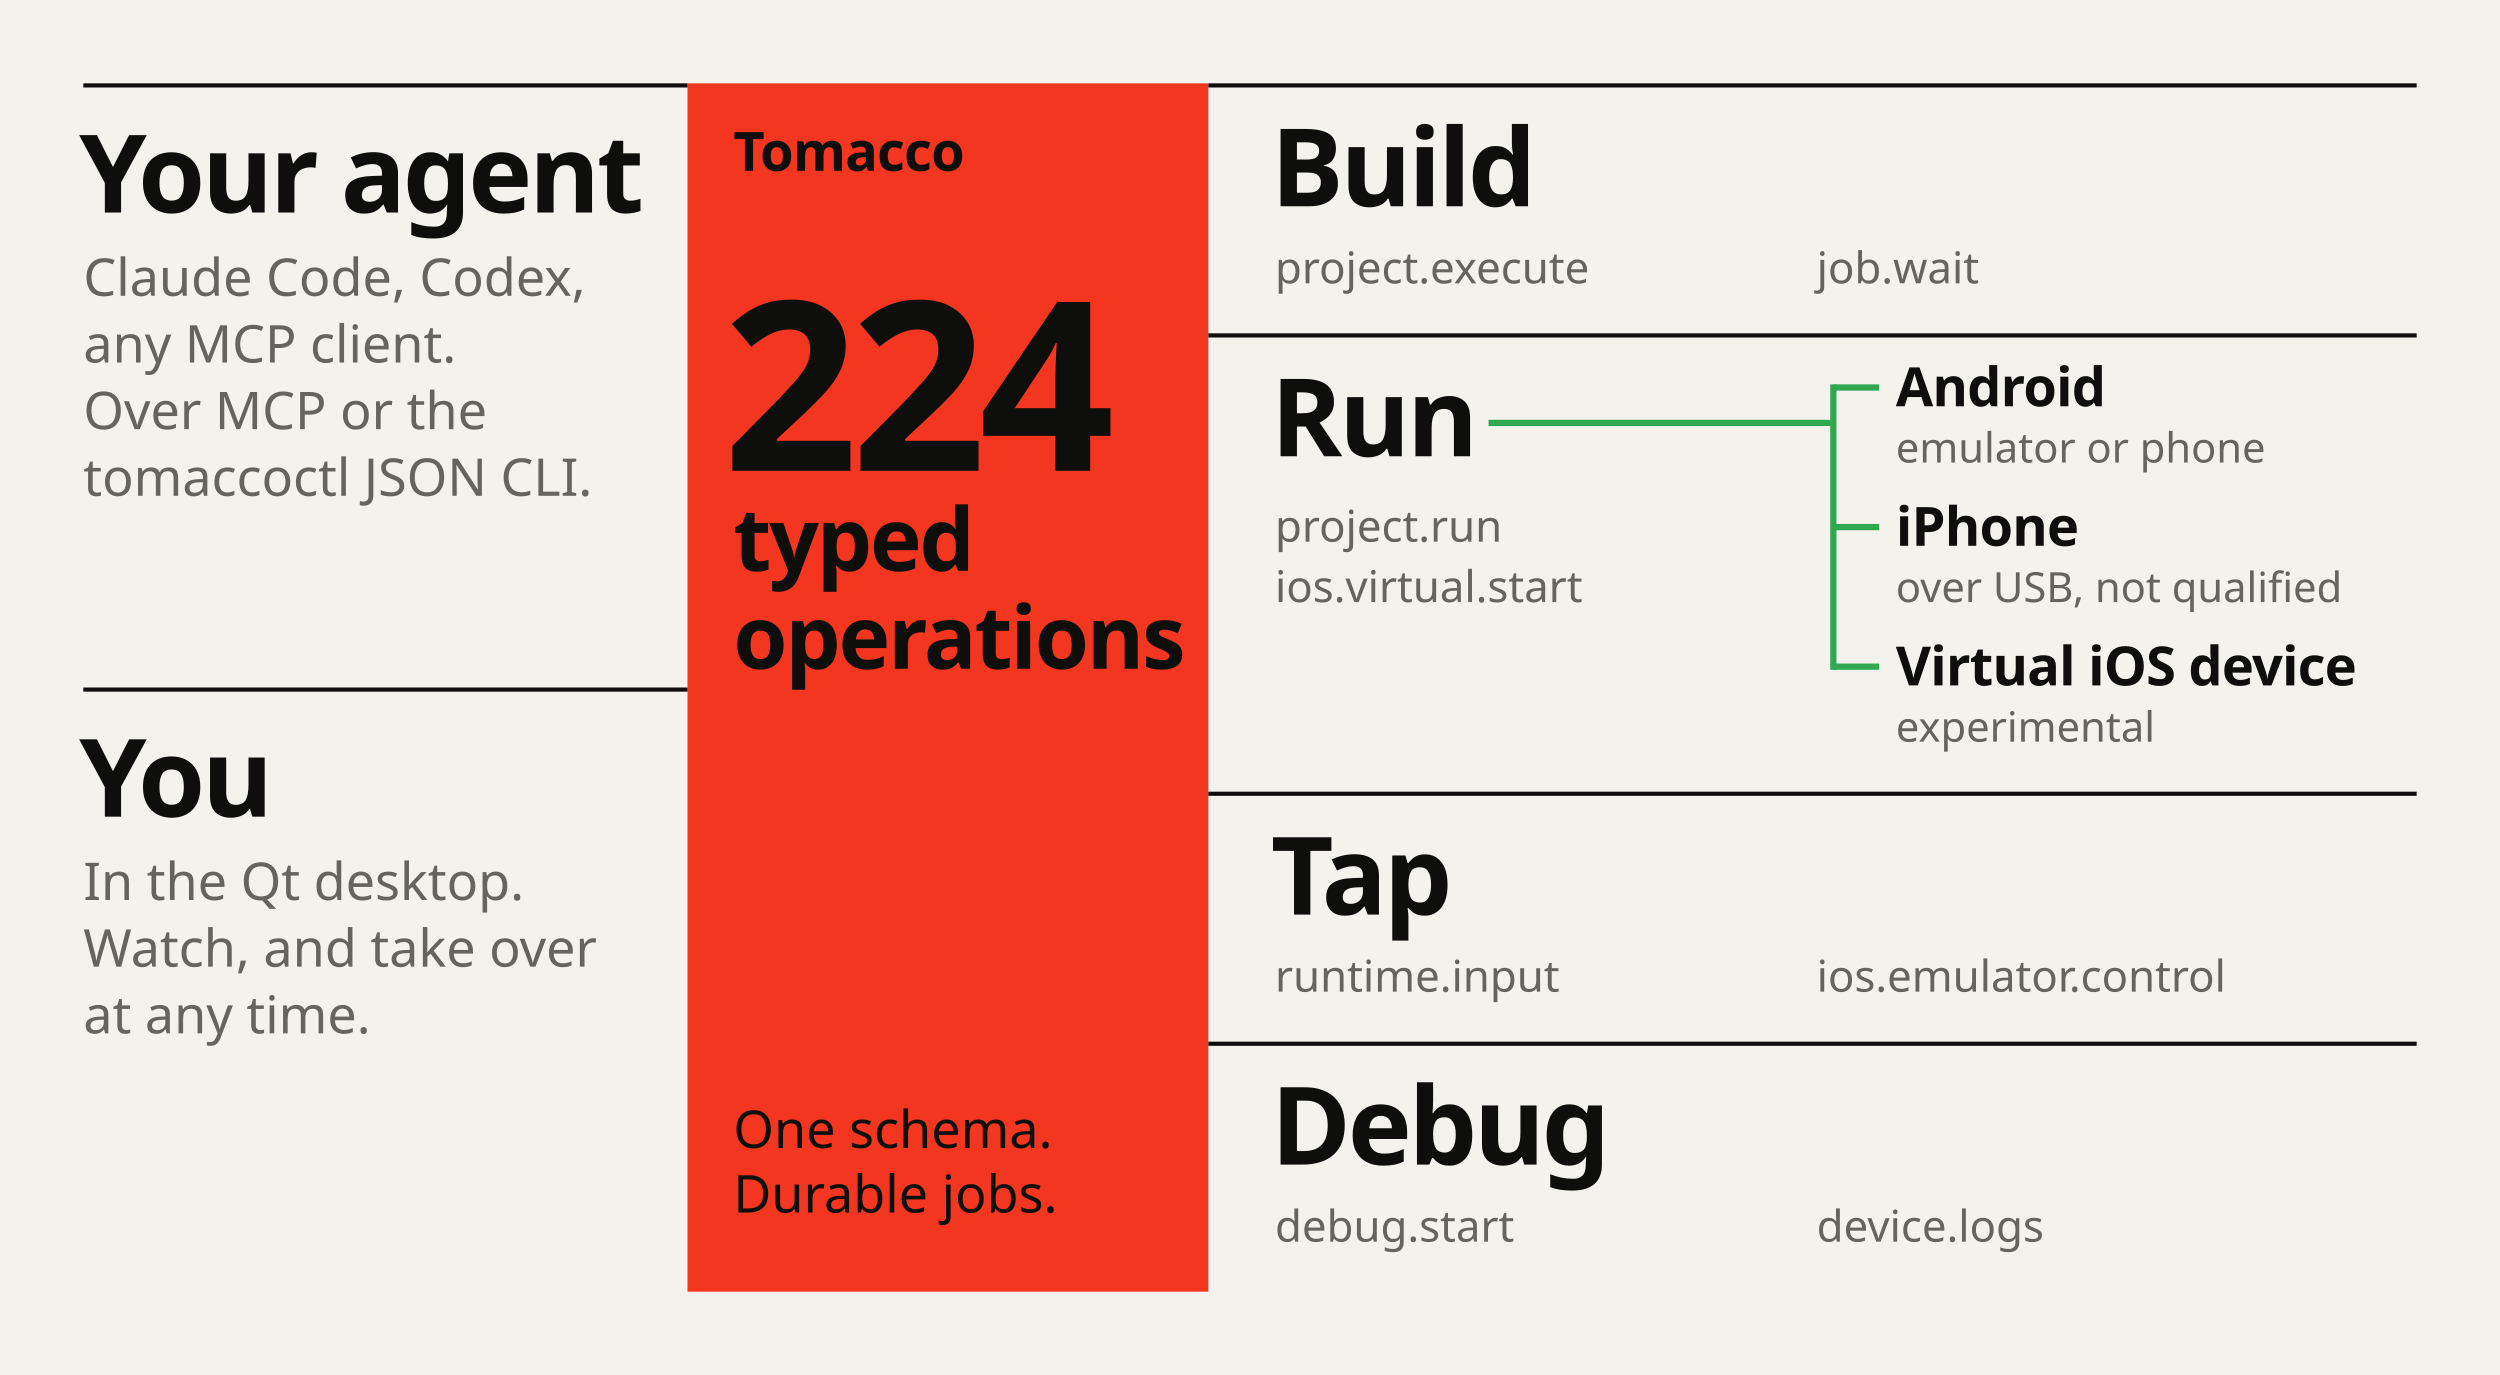
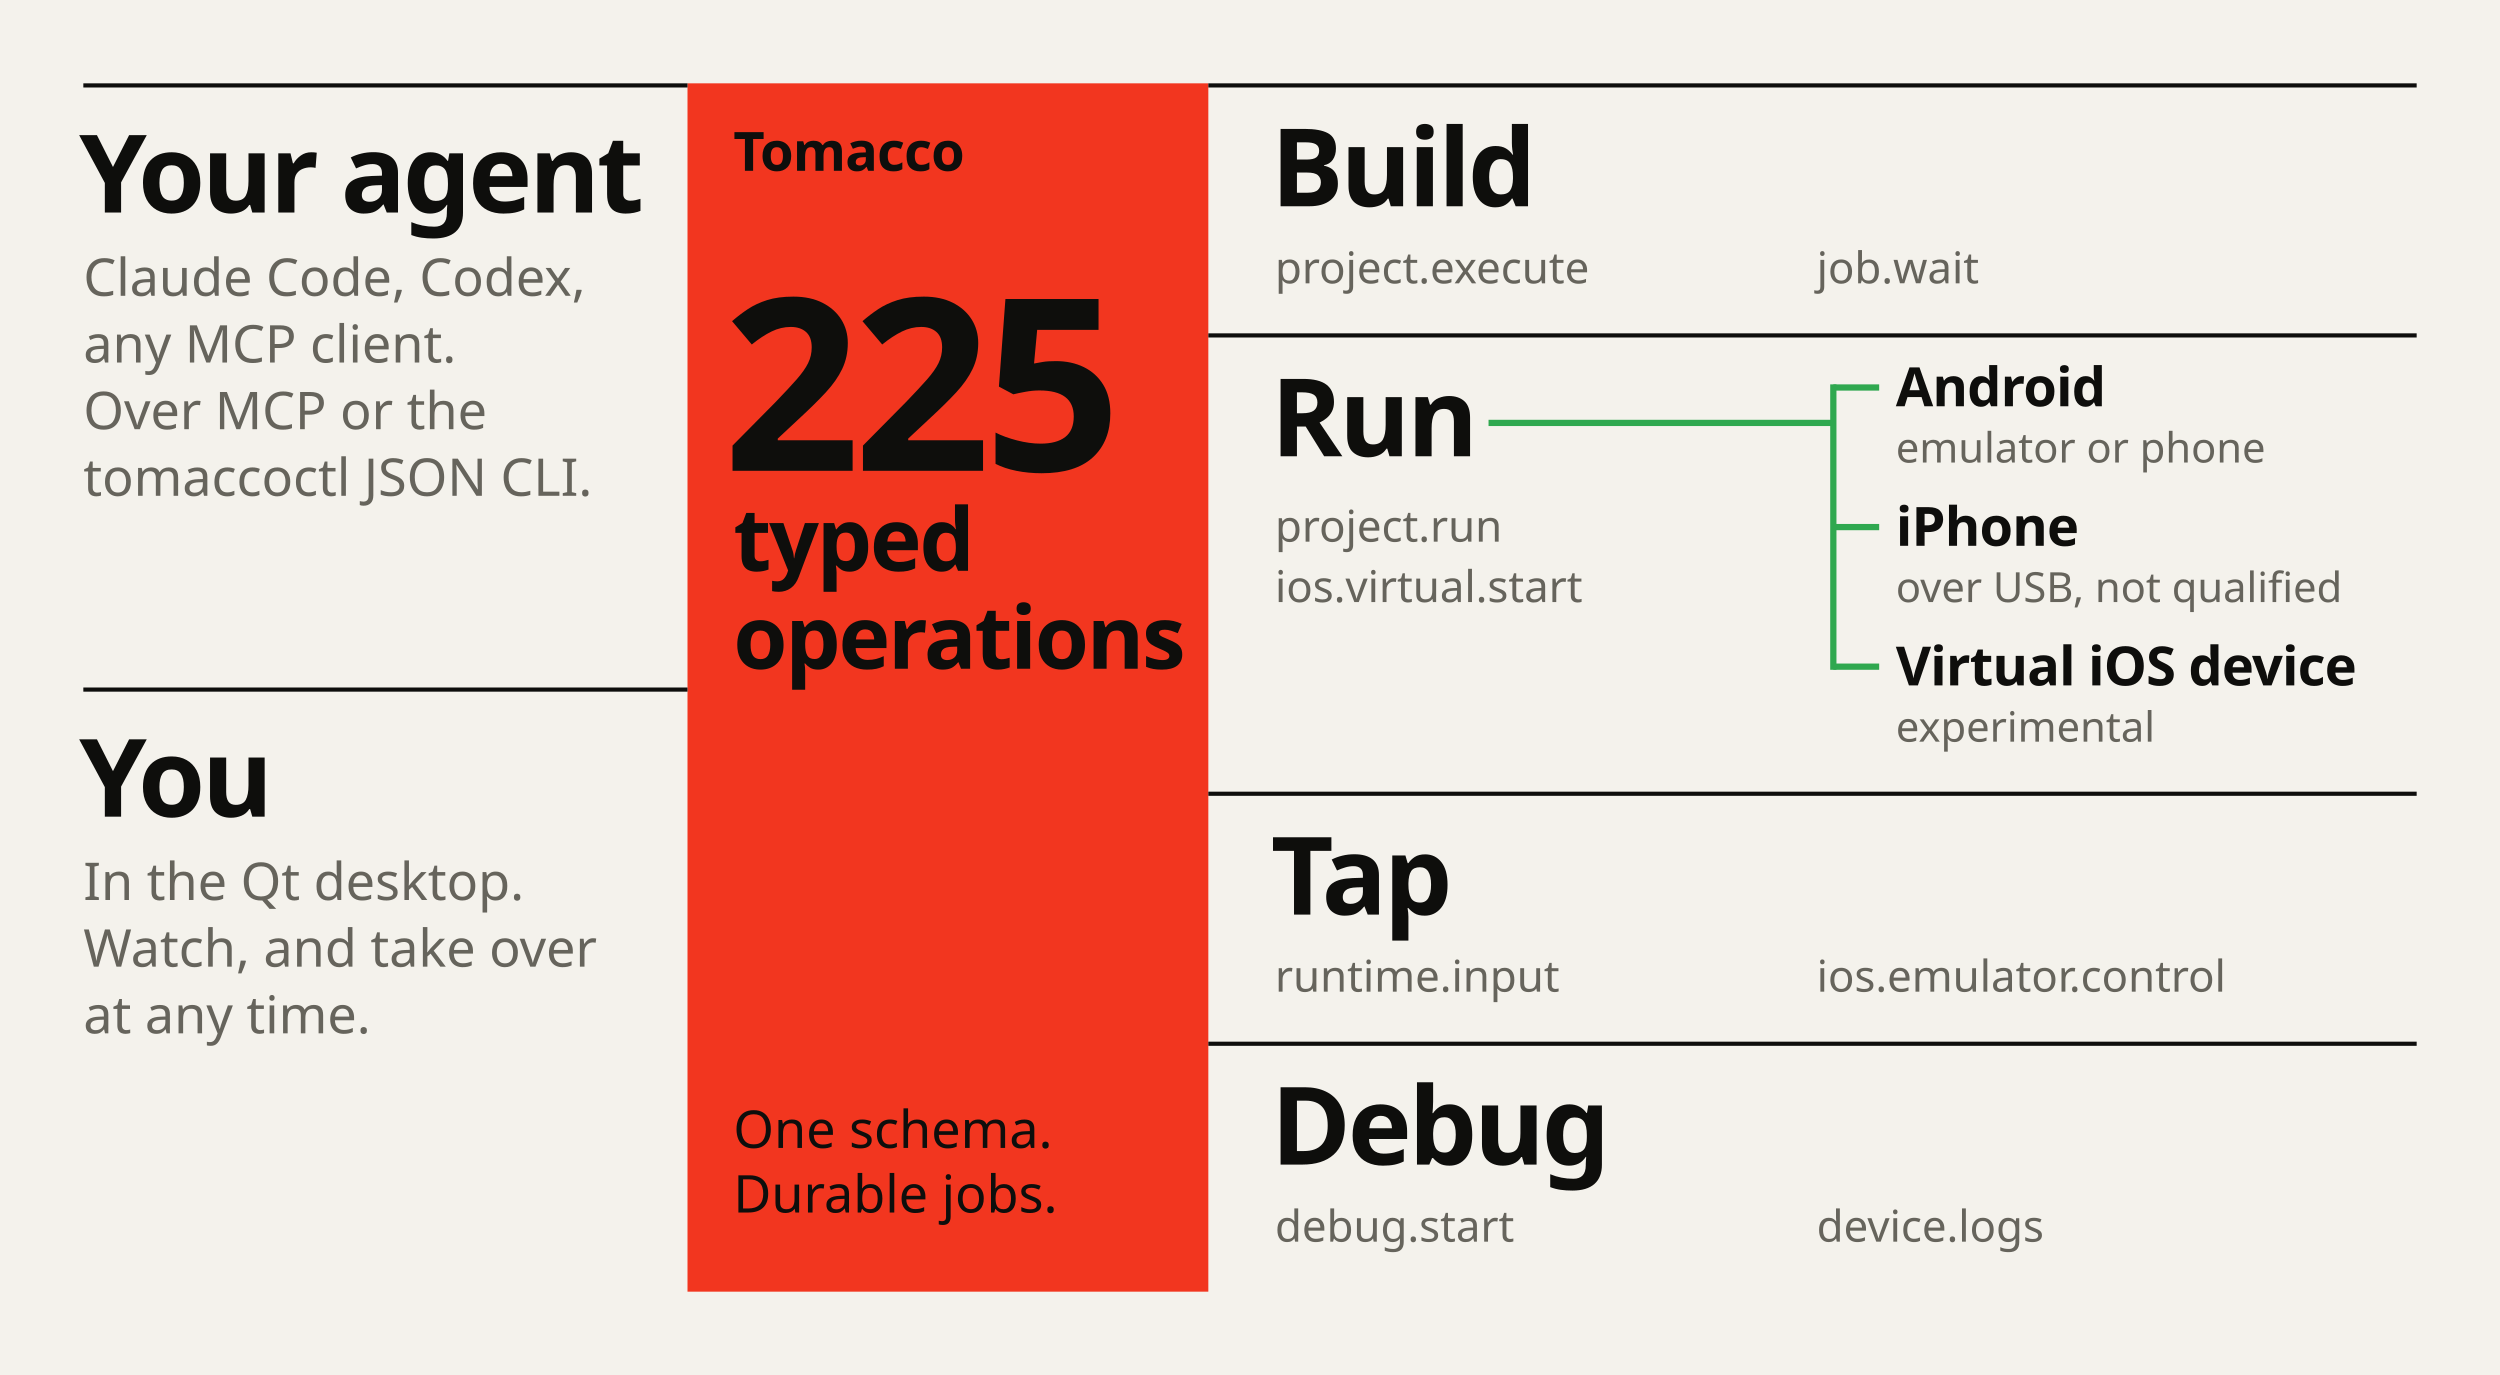
<svg xmlns="http://www.w3.org/2000/svg" width="2400" height="1320" viewBox="0 0 2400 1320">
  <rect width="2400" height="1320" fill="#F4F2EC" />
  <rect x="660" y="80" width="500" height="1160" fill="#F2361F" />
  <text x="704" y="164" font-family="Adwaita Sans" font-size="52" font-weight="700" fill="#0E0E0C" text-anchor="start" letter-spacing="-0.78">Tomacco</text>
-   <text x="694" y="452" font-family="Adwaita Sans" font-size="227" font-weight="800" fill="#0E0E0C" text-anchor="start" letter-spacing="-6.81">224</text>
+   <text x="694" y="452" font-family="Adwaita Sans" font-size="231" font-weight="800" fill="#0E0E0C" text-anchor="start" letter-spacing="-6.93">225</text>
  <text x="704" y="548" font-family="Adwaita Sans" font-size="84" font-weight="700" fill="#0E0E0C" text-anchor="start" letter-spacing="-2.10">typed</text>
  <text x="704" y="642" font-family="Adwaita Sans" font-size="84" font-weight="700" fill="#0E0E0C" text-anchor="start" letter-spacing="-2.10">operations</text>
  <text x="704" y="1102" font-family="Adwaita Sans" font-size="50" font-weight="500" fill="#0E0E0C" text-anchor="start" letter-spacing="0.00">One schema.</text>
  <text x="704" y="1164" font-family="Adwaita Sans" font-size="50" font-weight="500" fill="#0E0E0C" text-anchor="start" letter-spacing="0.00">Durable jobs.</text>
  <polyline points="80,82 660,82" fill="none" stroke="#0E0E0C" stroke-width="4" stroke-linecap="butt" stroke-linejoin="miter" />
  <text x="76" y="204" font-family="Adwaita Sans" font-size="104" font-weight="700" fill="#0E0E0C" text-anchor="start" letter-spacing="-3.12">Your agent</text>
  <text x="80" y="284" font-family="Adwaita Sans" font-size="50" font-weight="400" fill="#66645C" text-anchor="start" letter-spacing="0.00">Claude Code, Codex,</text>
  <text x="80" y="348" font-family="Adwaita Sans" font-size="50" font-weight="400" fill="#66645C" text-anchor="start" letter-spacing="0.00">any MCP client.</text>
  <text x="80" y="412" font-family="Adwaita Sans" font-size="50" font-weight="400" fill="#66645C" text-anchor="start" letter-spacing="0.00">Over MCP or the</text>
  <text x="80" y="476" font-family="Adwaita Sans" font-size="50" font-weight="400" fill="#66645C" text-anchor="start" letter-spacing="0.00">tomaccoctl JSON CLI.</text>
  <polyline points="80,662 660,662" fill="none" stroke="#0E0E0C" stroke-width="4" stroke-linecap="butt" stroke-linejoin="miter" />
  <text x="76" y="784" font-family="Adwaita Sans" font-size="104" font-weight="700" fill="#0E0E0C" text-anchor="start" letter-spacing="-3.12">You</text>
  <text x="80" y="864" font-family="Adwaita Sans" font-size="50" font-weight="400" fill="#66645C" text-anchor="start" letter-spacing="0.00">In the Qt desktop.</text>
  <text x="80" y="928" font-family="Adwaita Sans" font-size="50" font-weight="400" fill="#66645C" text-anchor="start" letter-spacing="0.00">Watch, and take over</text>
  <text x="80" y="992" font-family="Adwaita Sans" font-size="50" font-weight="400" fill="#66645C" text-anchor="start" letter-spacing="0.00">at any time.</text>
  <polyline points="1160,82 2320,82" fill="none" stroke="#0E0E0C" stroke-width="4" stroke-linecap="butt" stroke-linejoin="miter" />
  <text x="1220" y="198" font-family="Adwaita Sans" font-size="104" font-weight="700" fill="#0E0E0C" text-anchor="start" letter-spacing="-3.12">Build</text>
  <text x="1224" y="272" font-family="JetBrainsMono Nerd Font" font-size="42" font-weight="400" fill="#66645C" text-anchor="start" xml:space="preserve">project.execute</text>
  <text x="1744" y="272" font-family="JetBrainsMono Nerd Font" font-size="42" font-weight="400" fill="#66645C" text-anchor="start" xml:space="preserve">job.wait</text>
  <polyline points="1160,322 2320,322" fill="none" stroke="#0E0E0C" stroke-width="4" stroke-linecap="butt" stroke-linejoin="miter" />
  <text x="1220" y="438" font-family="Adwaita Sans" font-size="104" font-weight="700" fill="#0E0E0C" text-anchor="start" letter-spacing="-3.12">Run</text>
  <text x="1224" y="520" font-family="JetBrainsMono Nerd Font" font-size="42" font-weight="400" fill="#66645C" text-anchor="start" xml:space="preserve">project.run</text>
  <text x="1224" y="578" font-family="JetBrainsMono Nerd Font" font-size="42" font-weight="400" fill="#66645C" text-anchor="start" xml:space="preserve">ios.virtual.start</text>
  <polyline points="1160,762 2320,762" fill="none" stroke="#0E0E0C" stroke-width="4" stroke-linecap="butt" stroke-linejoin="miter" />
  <text x="1220" y="878" font-family="Adwaita Sans" font-size="104" font-weight="700" fill="#0E0E0C" text-anchor="start" letter-spacing="-3.12">Tap</text>
  <text x="1224" y="952" font-family="JetBrainsMono Nerd Font" font-size="42" font-weight="400" fill="#66645C" text-anchor="start" xml:space="preserve">runtime.input</text>
  <text x="1744" y="952" font-family="JetBrainsMono Nerd Font" font-size="42" font-weight="400" fill="#66645C" text-anchor="start" xml:space="preserve">ios.emulator.control</text>
  <polyline points="1160,1002 2320,1002" fill="none" stroke="#0E0E0C" stroke-width="4" stroke-linecap="butt" stroke-linejoin="miter" />
  <text x="1220" y="1118" font-family="Adwaita Sans" font-size="104" font-weight="700" fill="#0E0E0C" text-anchor="start" letter-spacing="-3.12">Debug</text>
  <text x="1224" y="1192" font-family="JetBrainsMono Nerd Font" font-size="42" font-weight="400" fill="#66645C" text-anchor="start" xml:space="preserve">debug.start</text>
  <text x="1744" y="1192" font-family="JetBrainsMono Nerd Font" font-size="42" font-weight="400" fill="#66645C" text-anchor="start" xml:space="preserve">device.logs</text>
  <polyline points="1760,372 1804,372" fill="none" stroke="#2FA84F" stroke-width="6" stroke-linecap="butt" stroke-linejoin="miter" />
  <text x="1820" y="390" font-family="Adwaita Sans" font-size="52" font-weight="600" fill="#0E0E0C" text-anchor="start" letter-spacing="-0.78">Android</text>
  <text x="1820" y="444" font-family="Adwaita Sans" font-size="40" font-weight="400" fill="#66645C" text-anchor="start" letter-spacing="0.00">emulator or phone</text>
  <polyline points="1760,506 1804,506" fill="none" stroke="#2FA84F" stroke-width="6" stroke-linecap="butt" stroke-linejoin="miter" />
  <text x="1820" y="524" font-family="Adwaita Sans" font-size="52" font-weight="600" fill="#0E0E0C" text-anchor="start" letter-spacing="-0.78">iPhone</text>
  <text x="1820" y="578" font-family="Adwaita Sans" font-size="40" font-weight="400" fill="#66645C" text-anchor="start" letter-spacing="0.00">over USB, not qualified</text>
  <polyline points="1760,640 1804,640" fill="none" stroke="#2FA84F" stroke-width="6" stroke-linecap="butt" stroke-linejoin="miter" />
  <text x="1820" y="658" font-family="Adwaita Sans" font-size="52" font-weight="600" fill="#0E0E0C" text-anchor="start" letter-spacing="-0.78">Virtual iOS device</text>
  <text x="1820" y="712" font-family="Adwaita Sans" font-size="40" font-weight="400" fill="#66645C" text-anchor="start" letter-spacing="0.00">experimental</text>
  <polyline points="1760,369 1760,643" fill="none" stroke="#2FA84F" stroke-width="6" stroke-linecap="butt" stroke-linejoin="miter" />
  <polyline points="1429,406 1760,406" fill="none" stroke="#2FA84F" stroke-width="6" stroke-linecap="butt" stroke-linejoin="miter" />
</svg>
